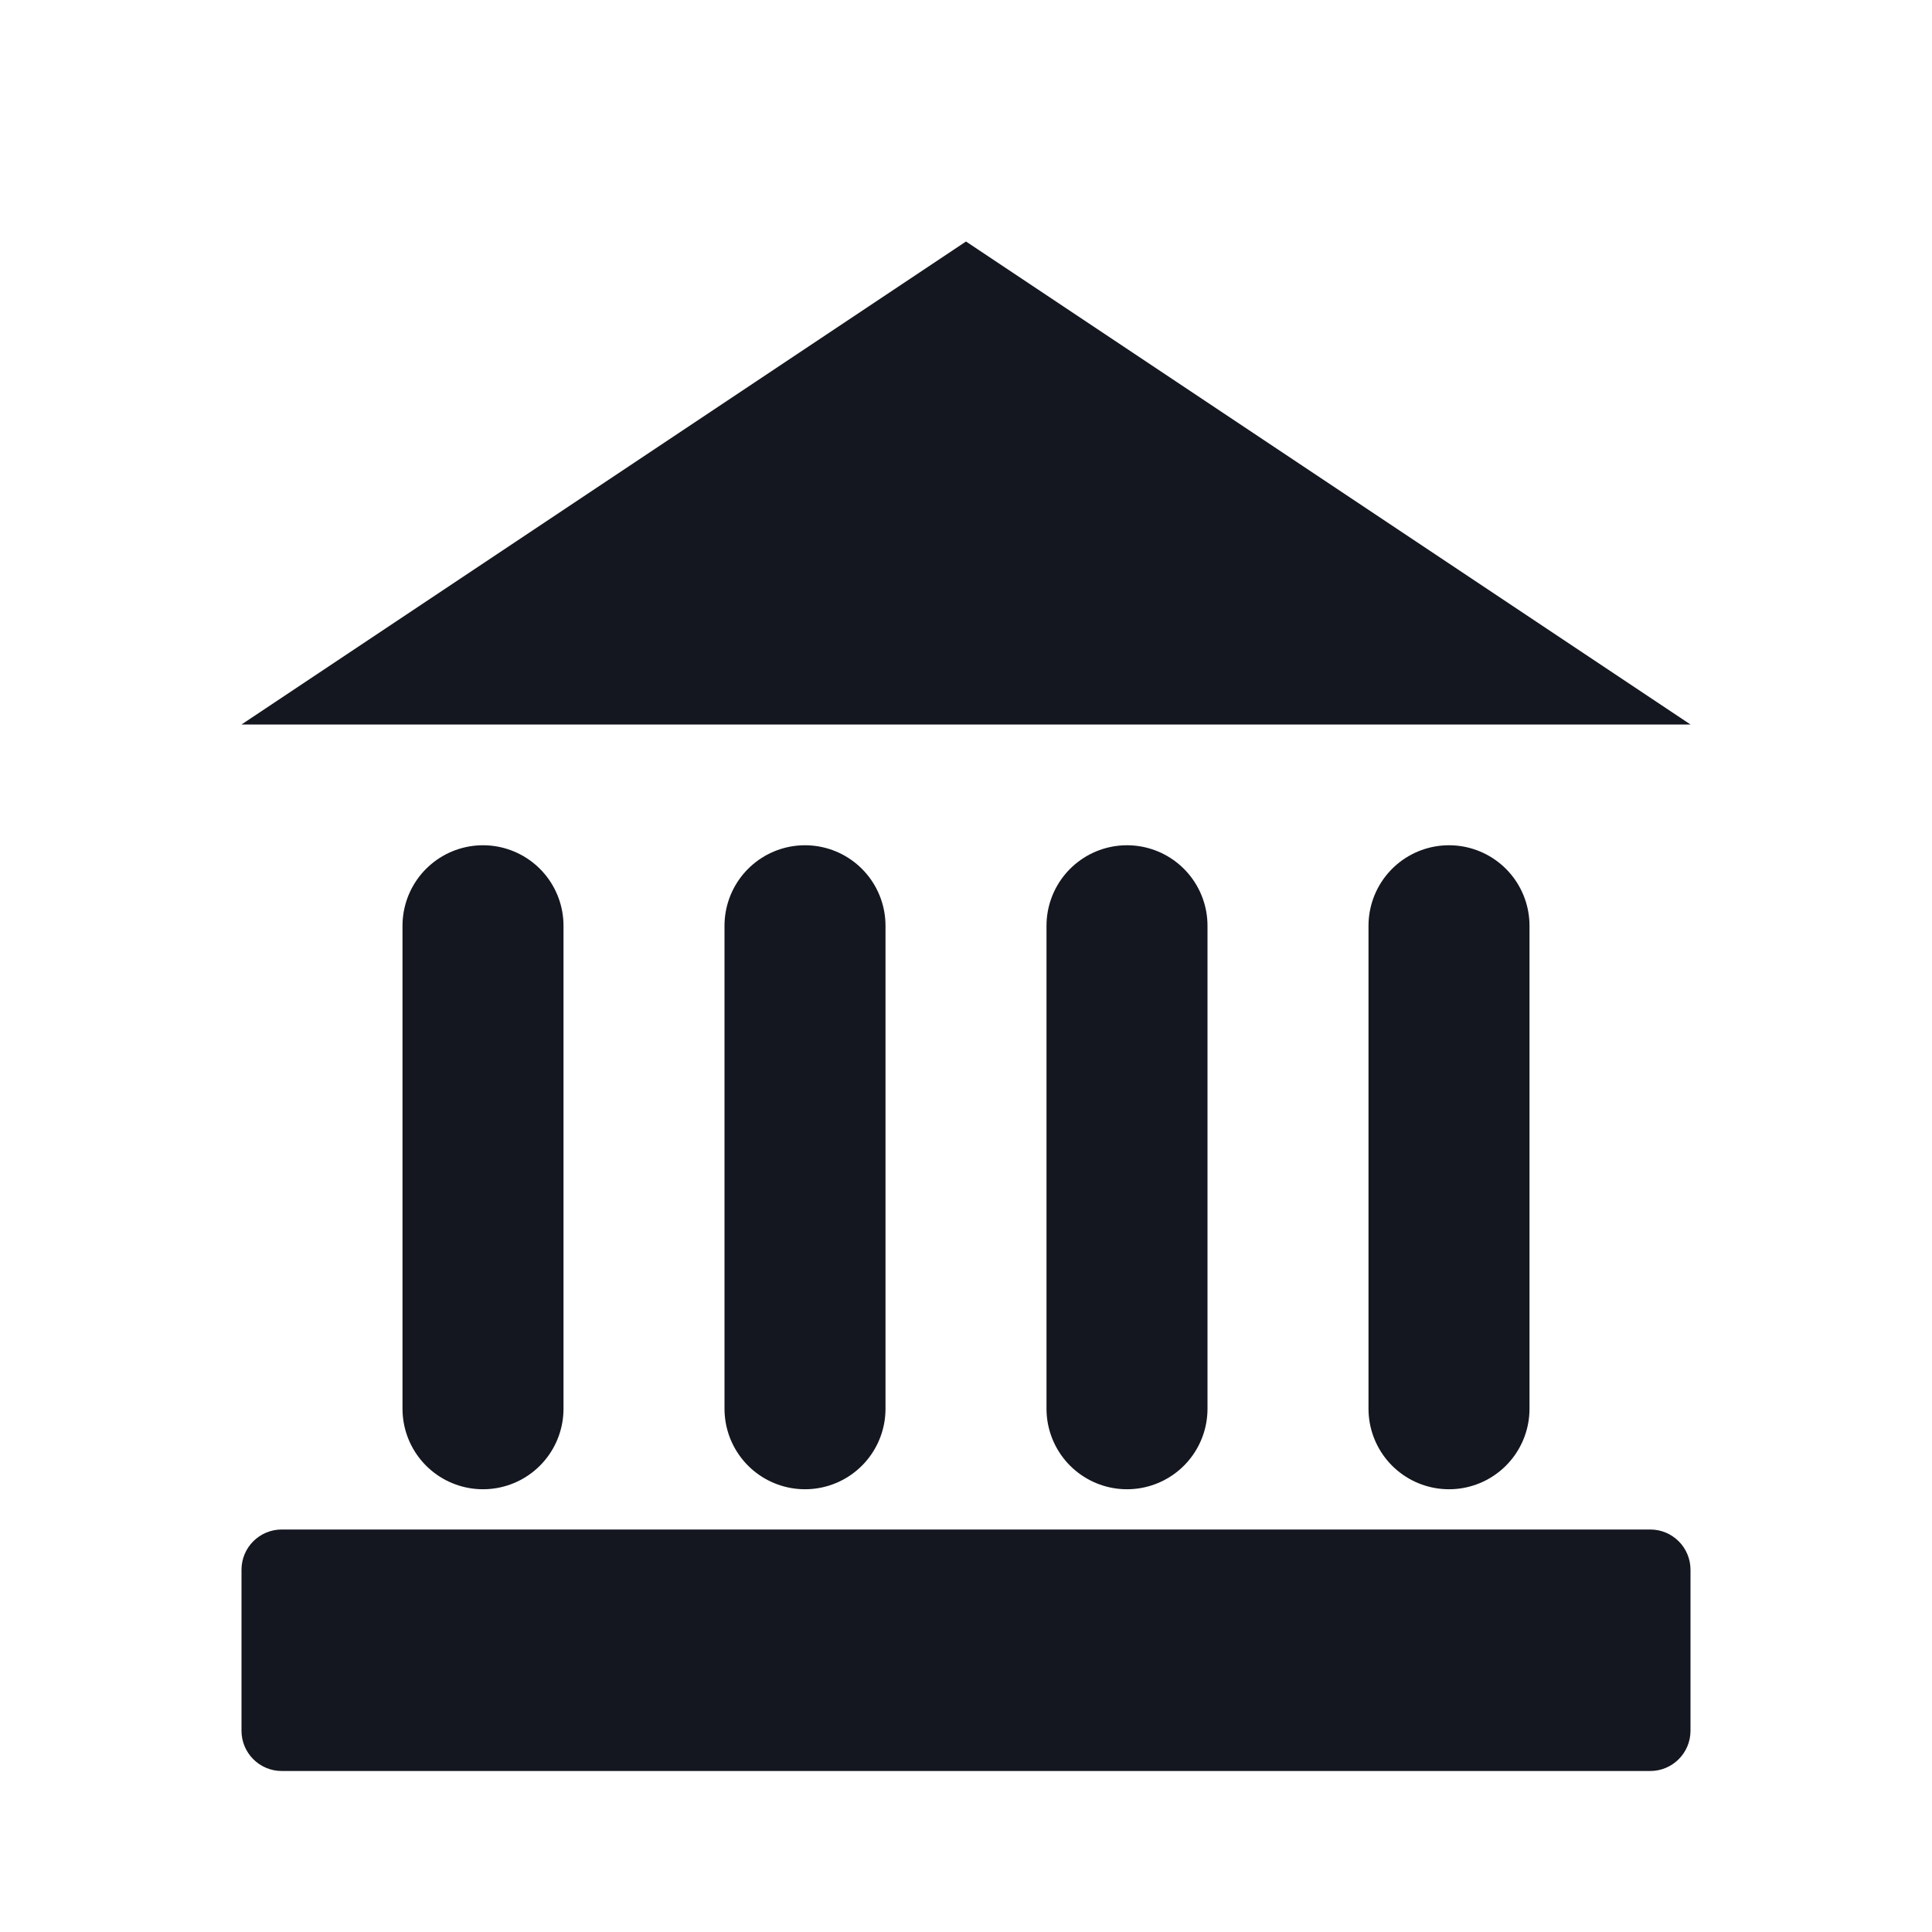
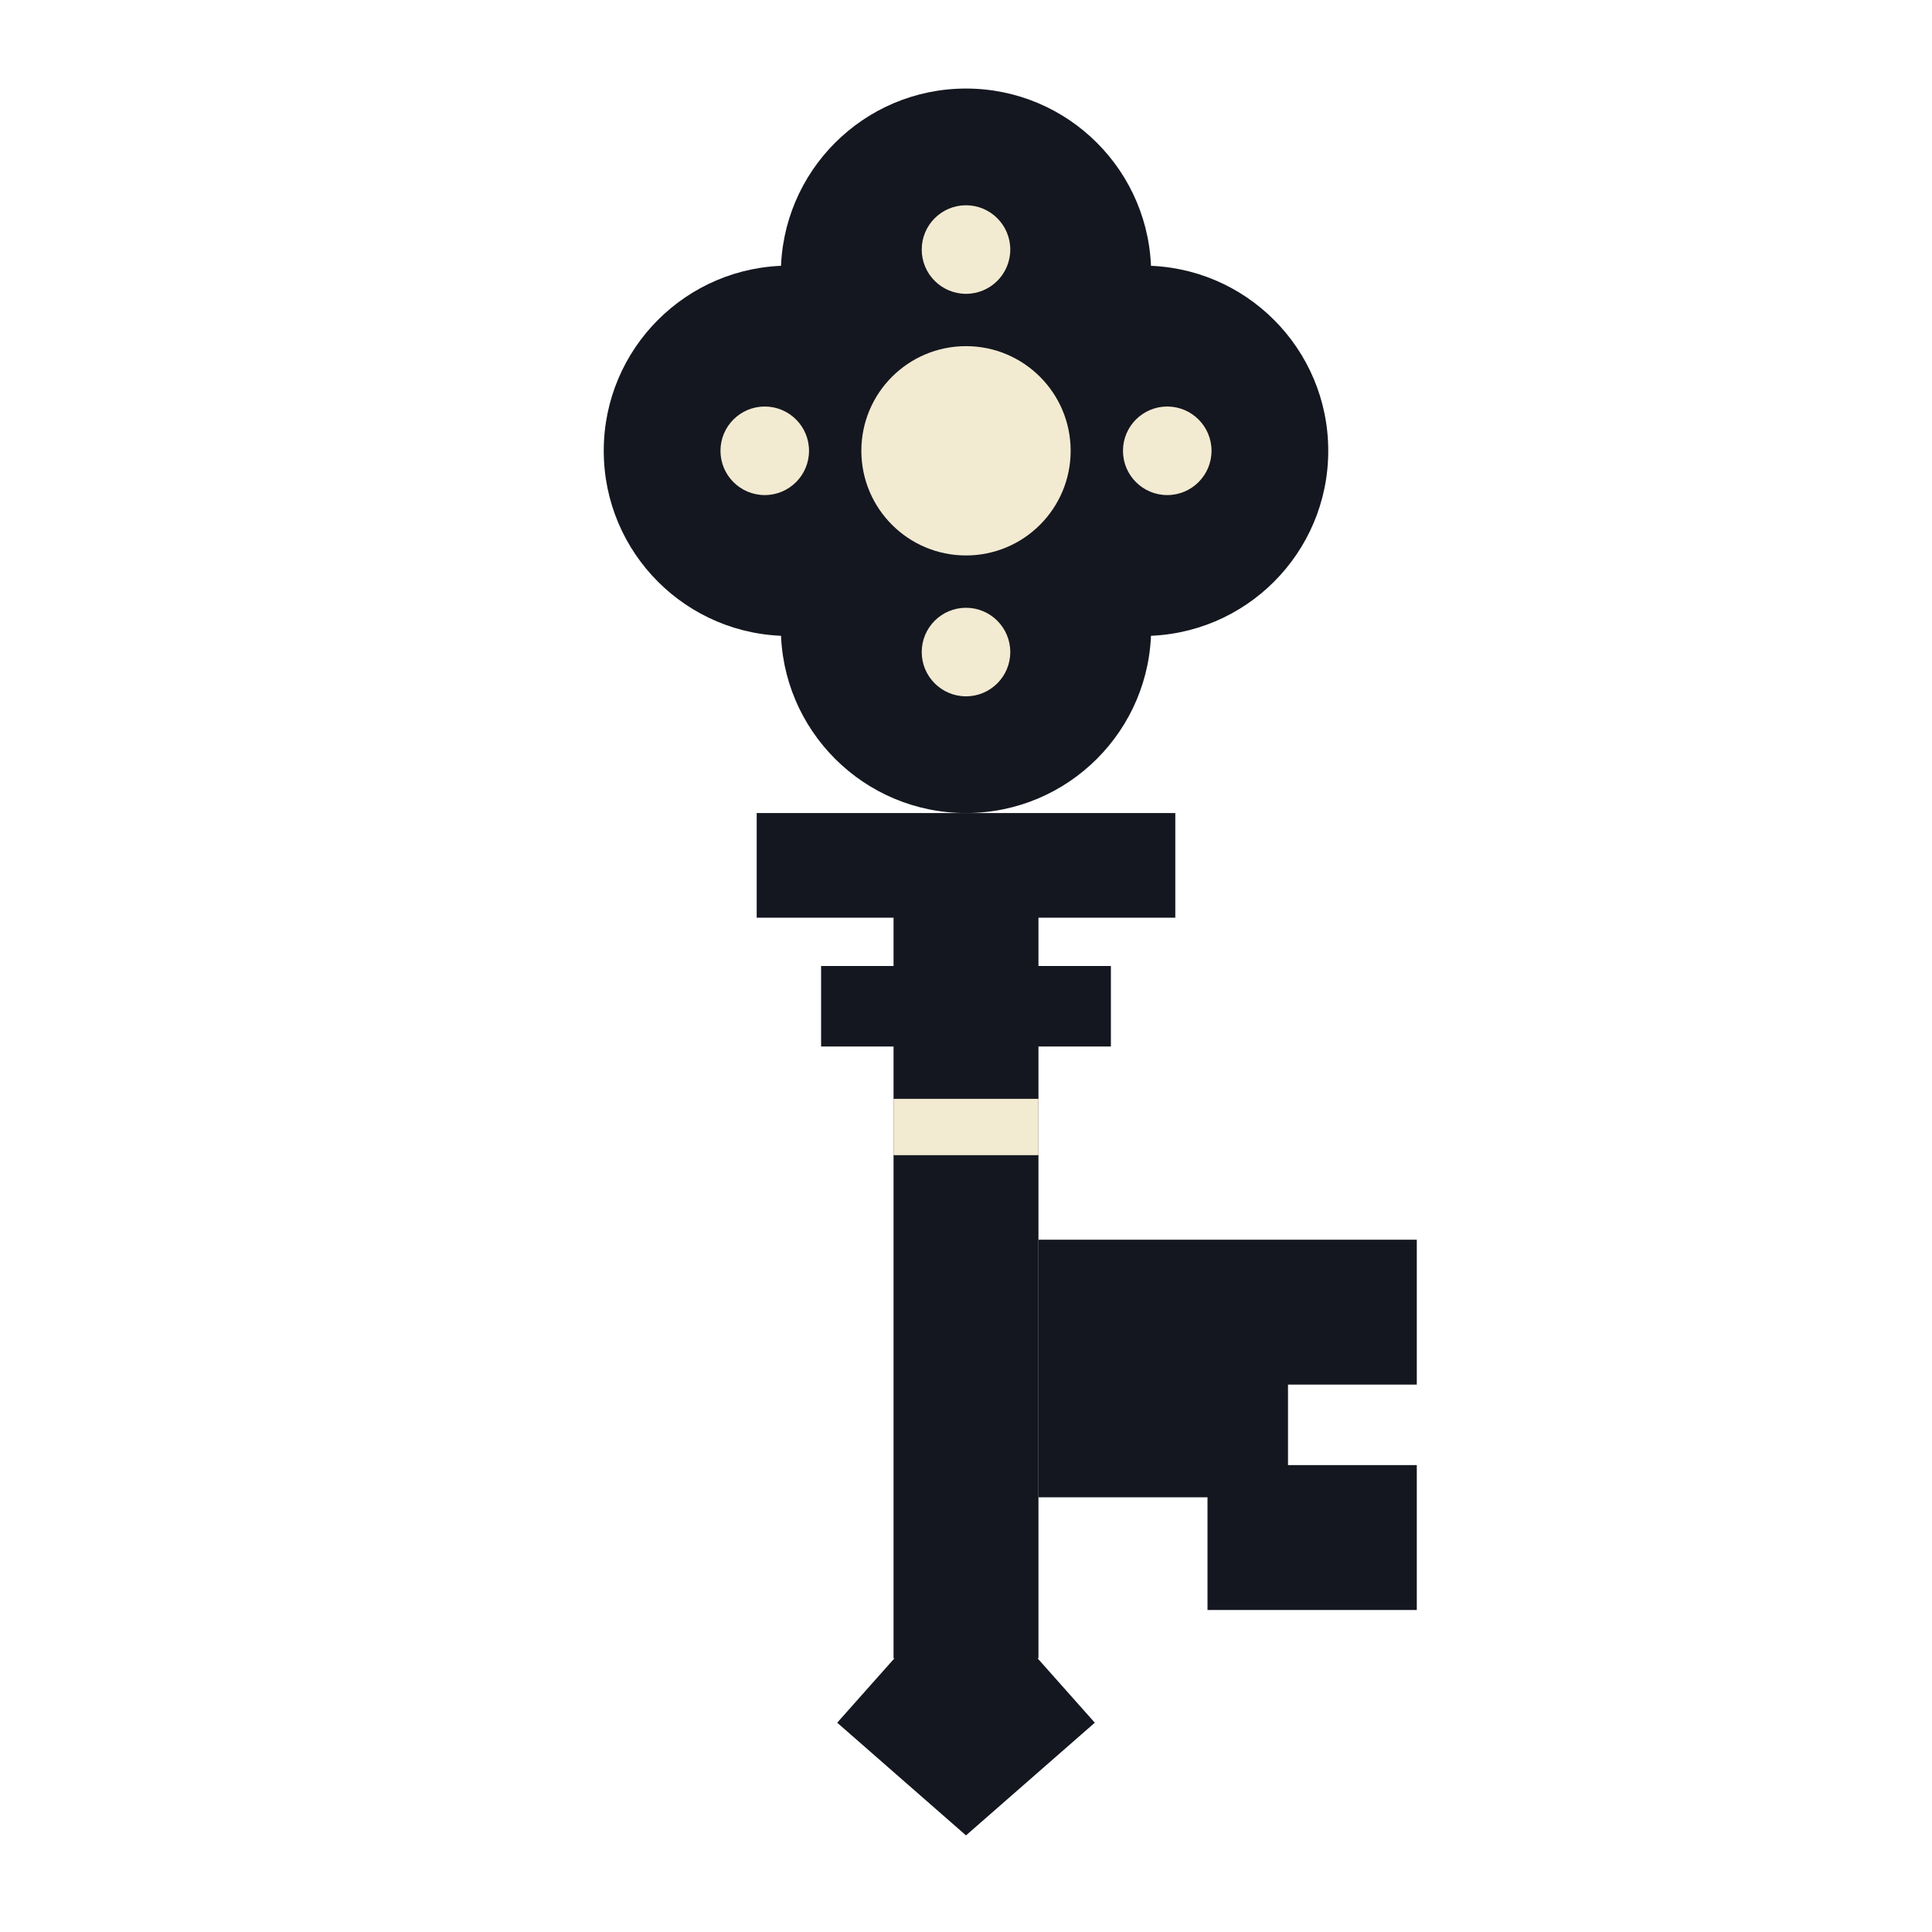
<svg xmlns="http://www.w3.org/2000/svg" viewBox="0 0 24 24" width="128" height="128" fill="#14171f" stroke="none">
-   <polygon points="3,9 12,3 21,9" />
-   <path fill="none" stroke="#14171f" stroke-width="2" stroke-linecap="round" stroke-linejoin="round" d="M6 11.5v6M10 11.5v6M14 11.5v6M18 11.5v6" />
-   <rect x="3" y="19" width="18" height="3" rx="0.5" />
+   <circle cx="12" cy="3.4" r="2.3" />
+   <circle cx="12" cy="7.8" r="2.3" />
+   <circle cx="9.8" cy="5.6" r="2.3" />
+   <circle cx="14.2" cy="5.6" r="2.3" />
+   <circle cx="12" cy="5.6" r="2.6" />
+   <circle cx="12" cy="5.6" r="1.3" fill="#f3ead2" />
+   <circle cx="12" cy="3.1" r="0.55" fill="#f3ead2" stroke="none" />
+   <circle cx="12" cy="8.1" r="0.55" fill="#f3ead2" stroke="none" />
+   <circle cx="9.5" cy="5.6" r="0.55" fill="#f3ead2" stroke="none" />
+   <circle cx="14.5" cy="5.6" r="0.55" fill="#f3ead2" stroke="none" />
+   <rect x="9.4" y="10.1" width="5.2" height="1.3" />
+   <rect x="10.2" y="12" width="3.6" height="1" />
+   <rect x="11.1" y="10.4" width="1.8" height="10.2" />
+   <path d="M12.9 15.4H17.6V17.2H16V18.2H17.6V20H15V18.6H12.9Z" />
+   <path d="M10.4 21.4L12 22.8L13.6 21.4L12 19.6Z" />
+   <path fill="none" stroke="#f3ead2" stroke-width="0.7" stroke-linecap="butt" stroke-linejoin="miter" d="M11.1 14H12.9" />
</svg>
